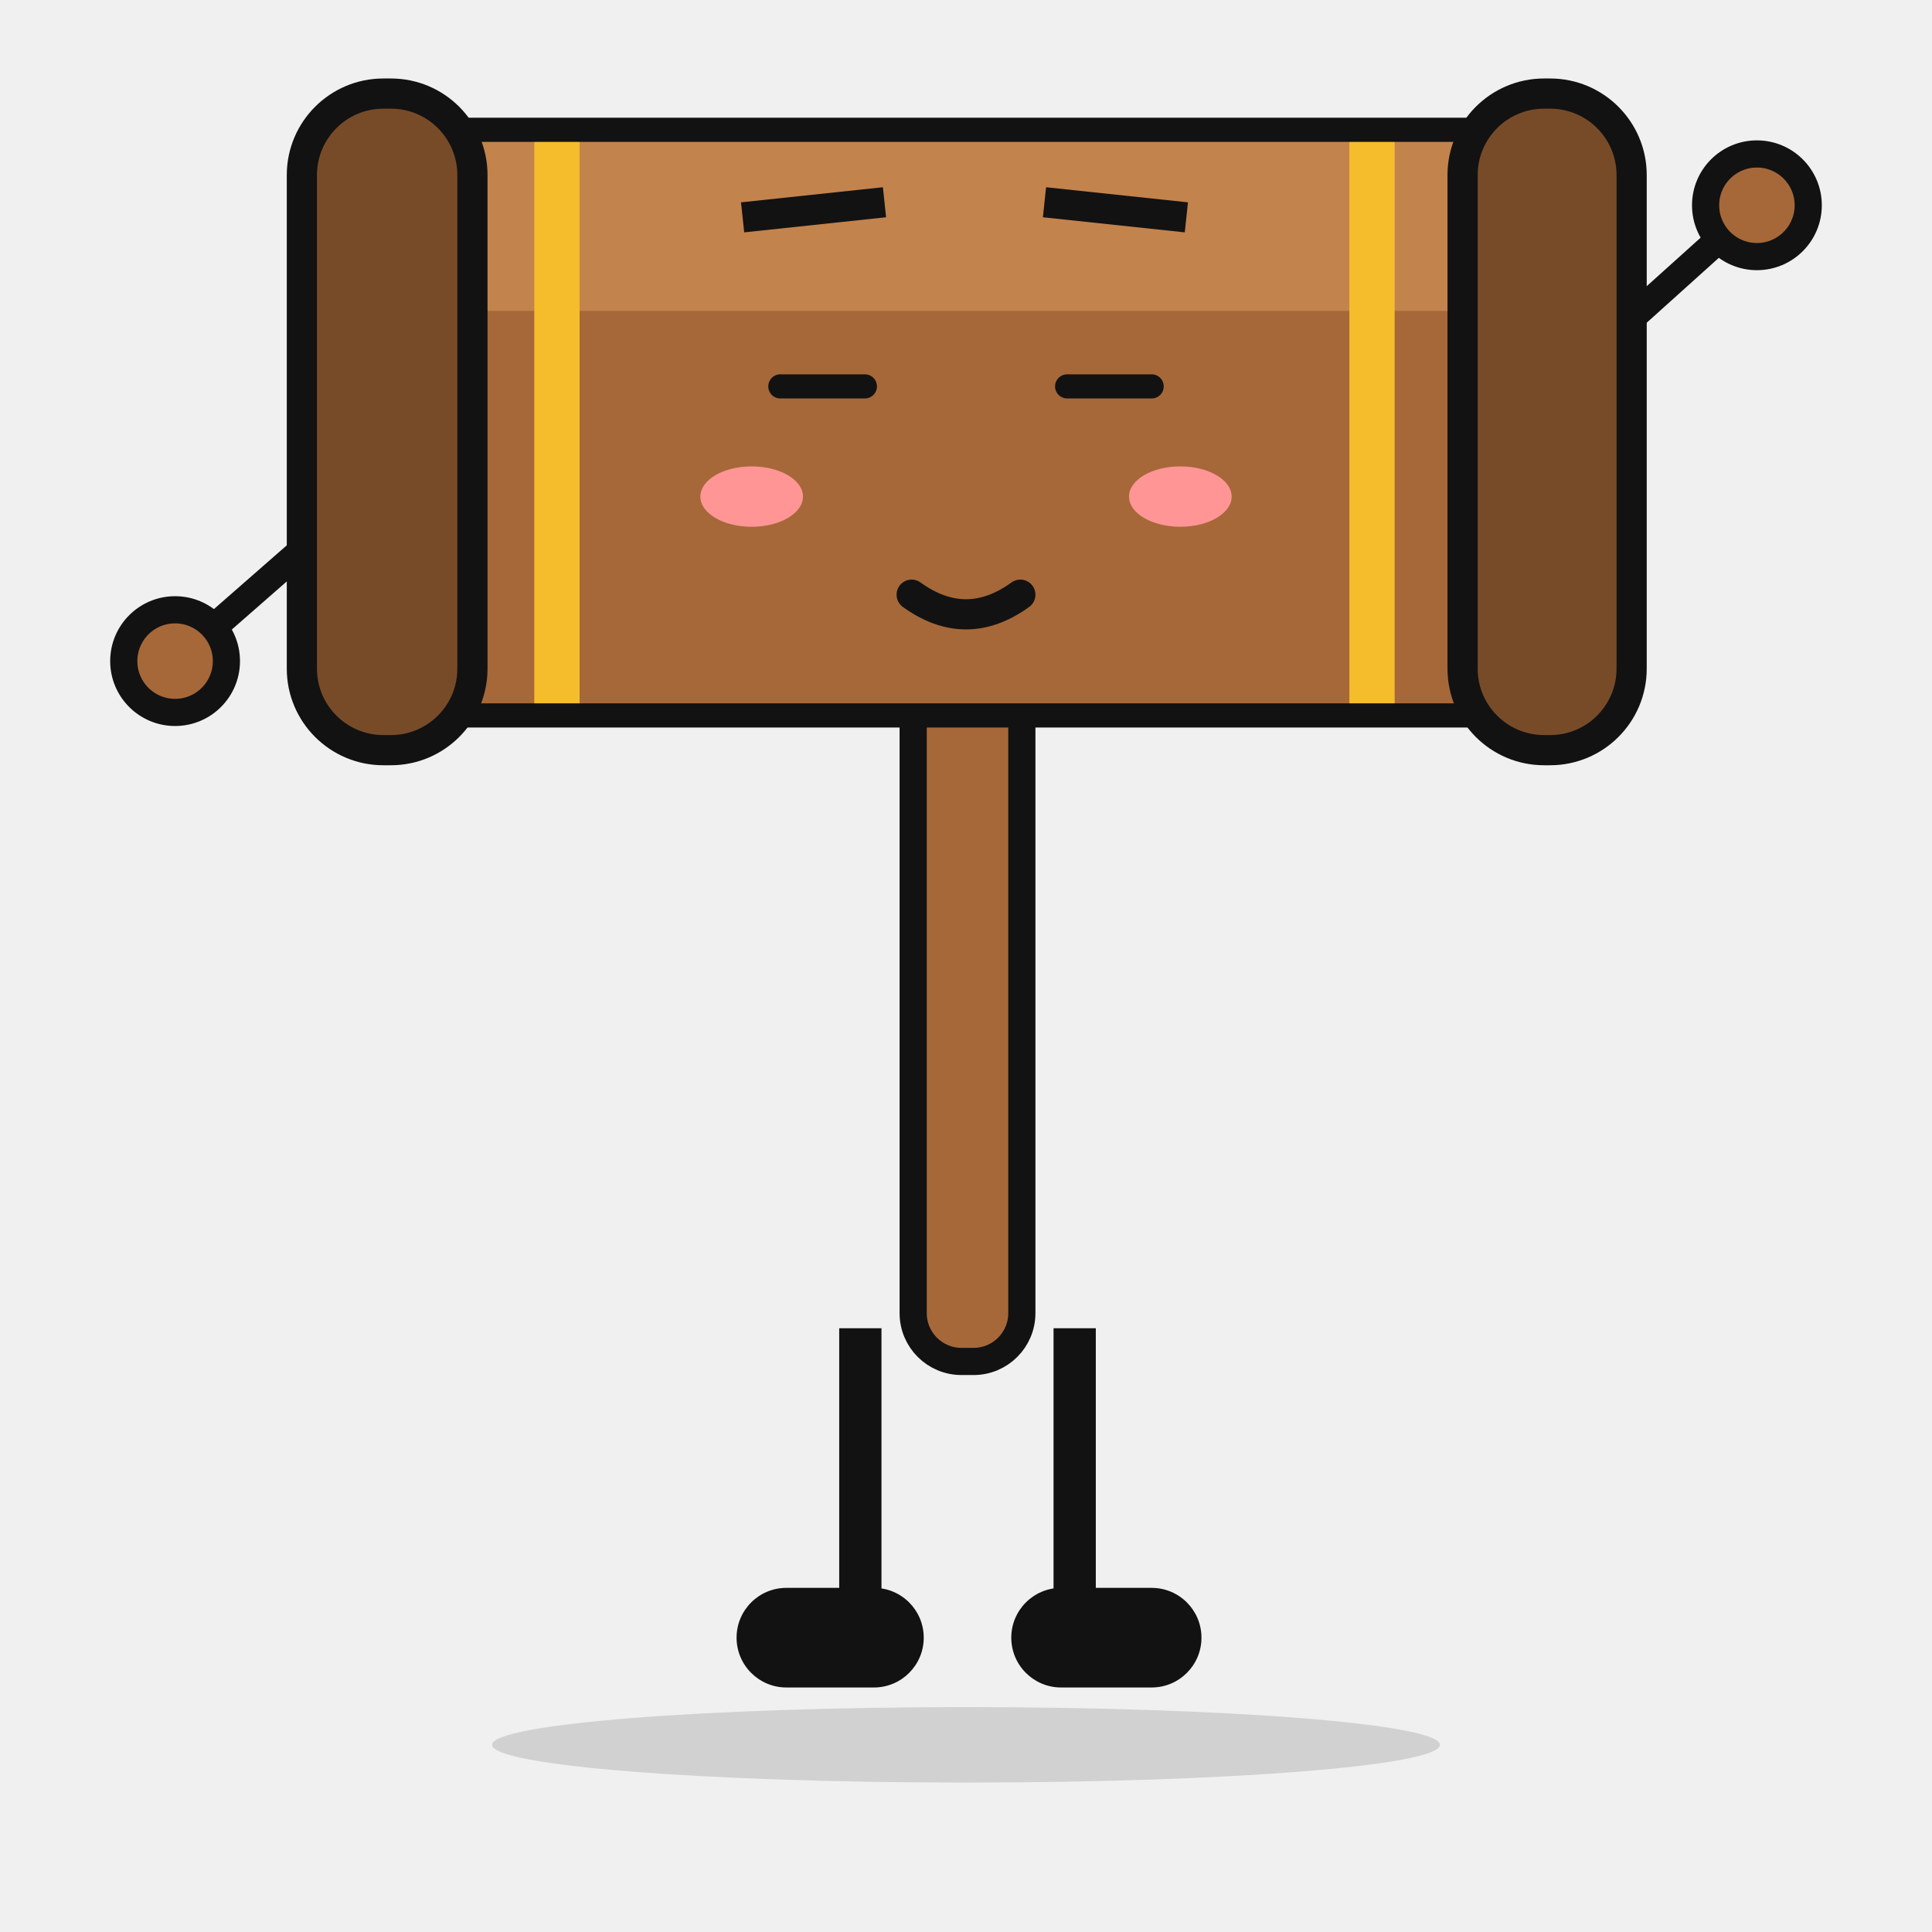
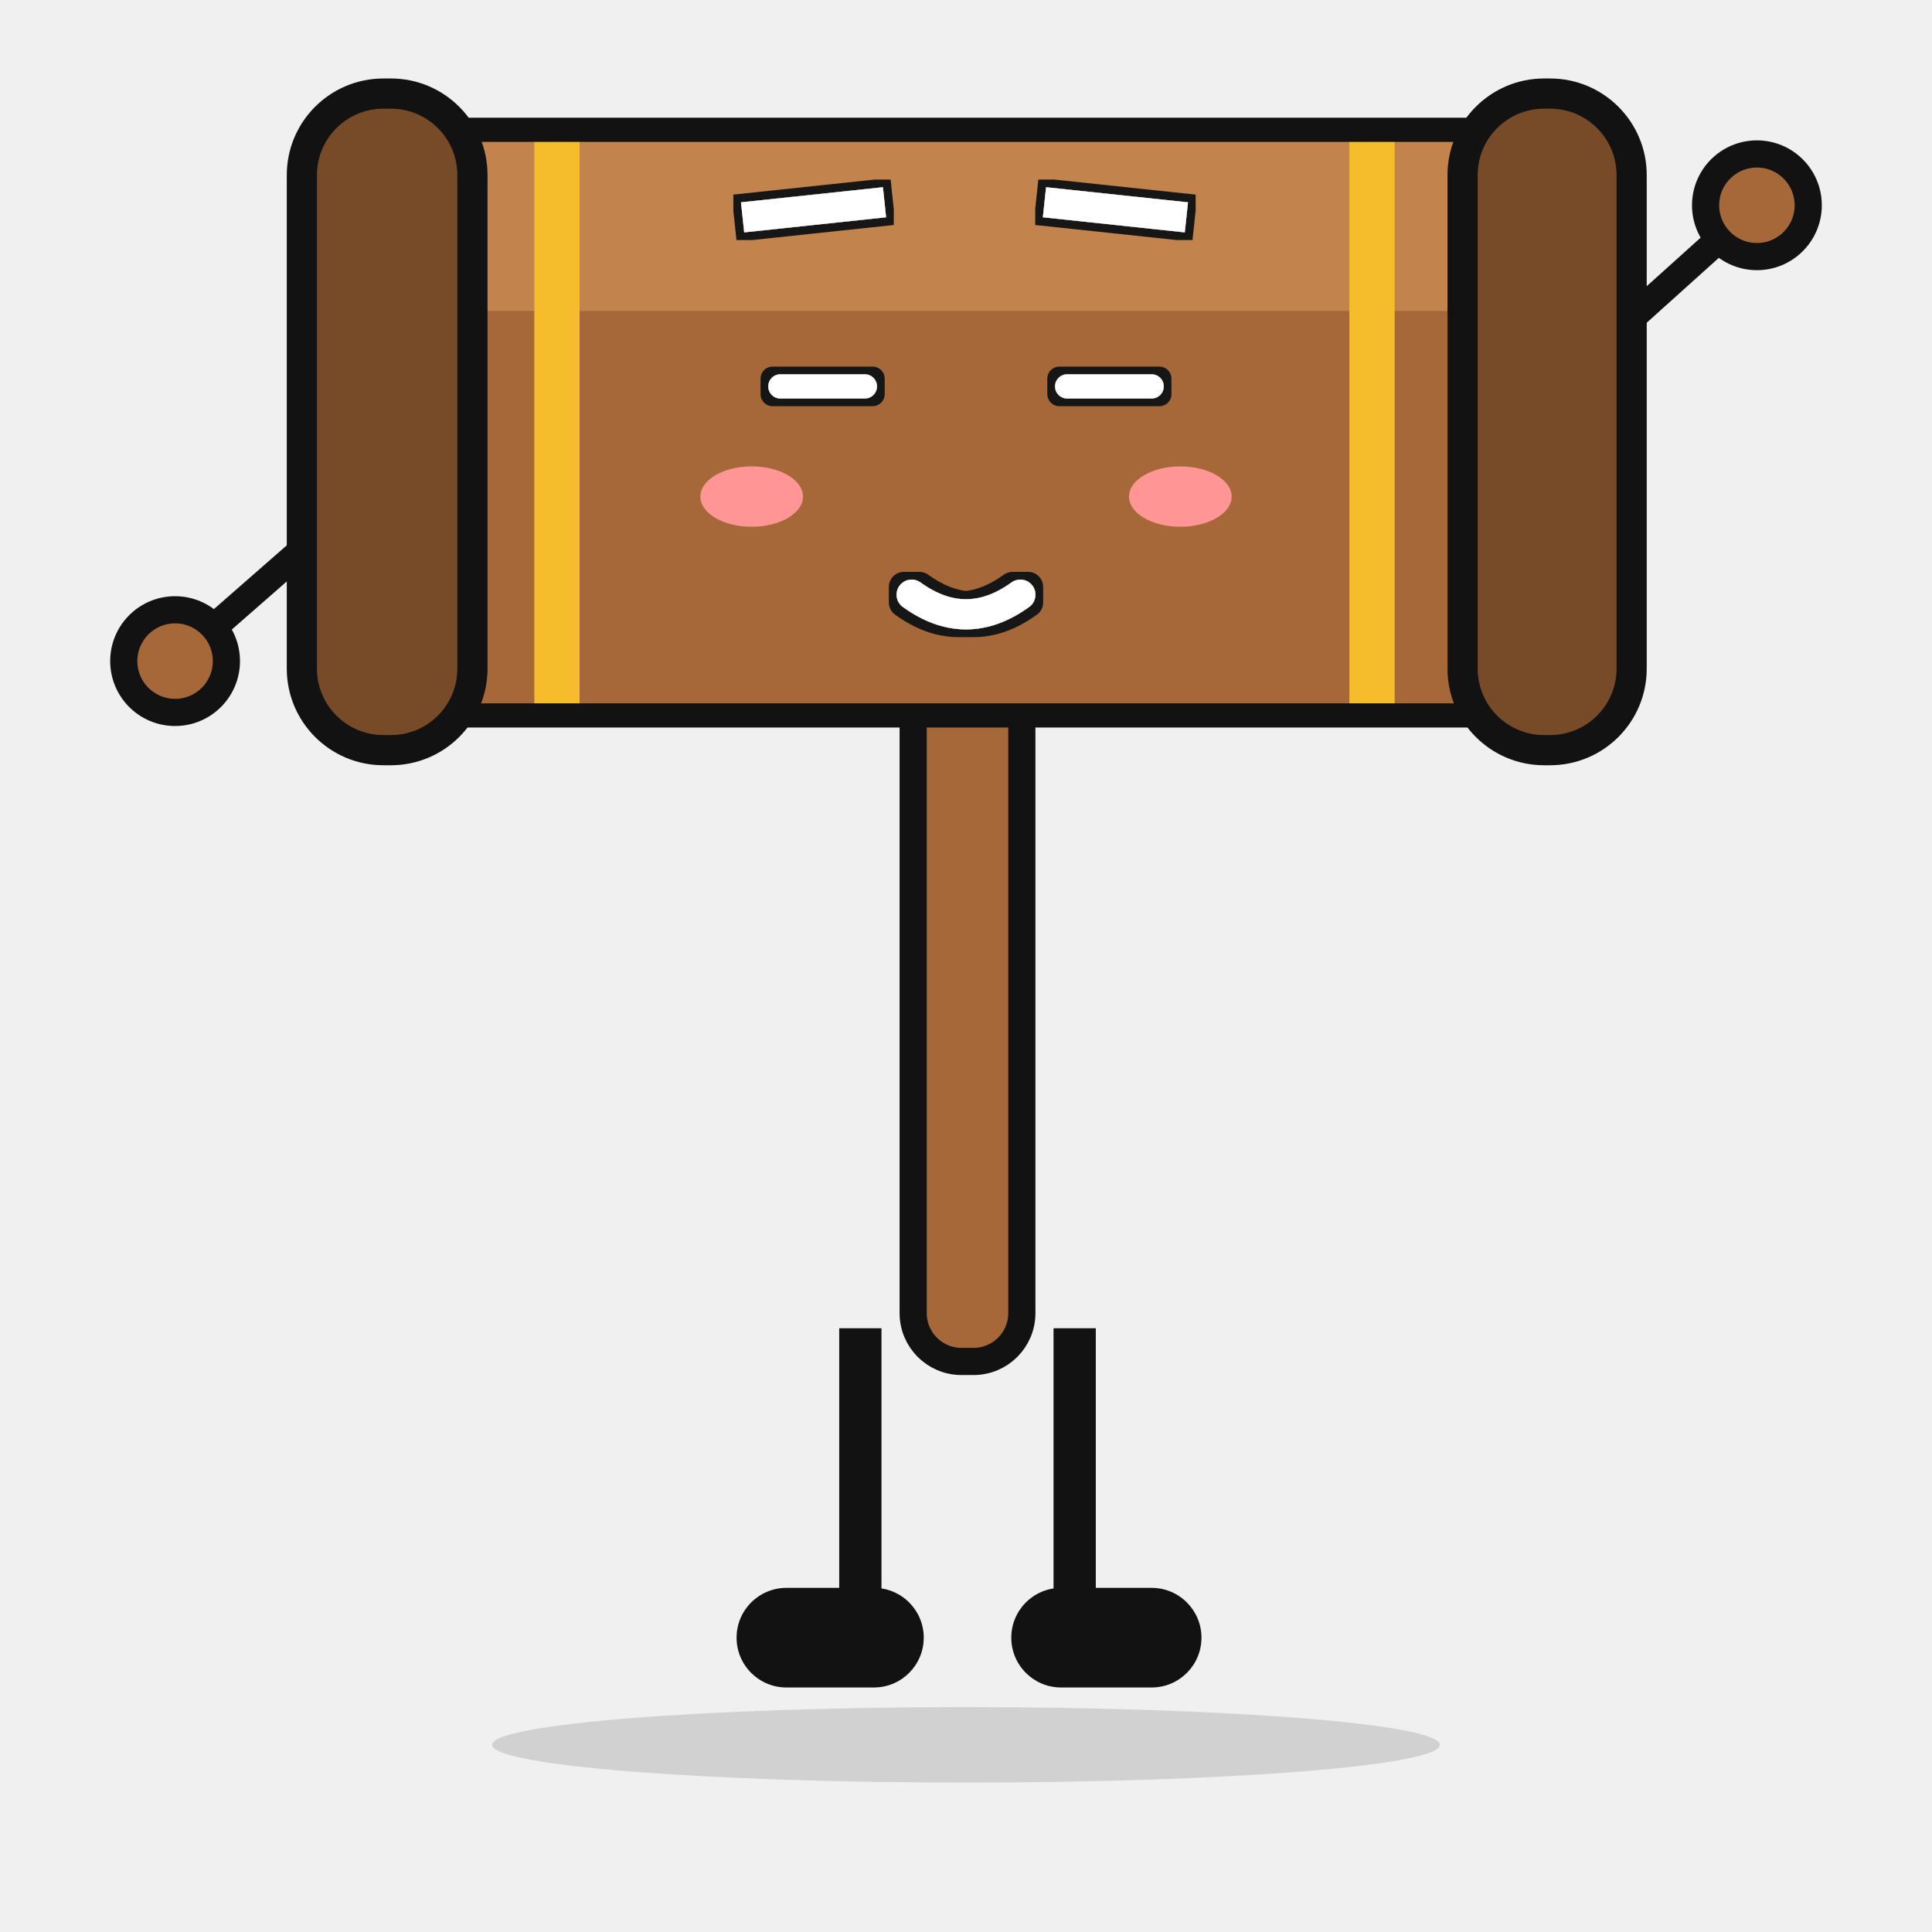
<svg xmlns="http://www.w3.org/2000/svg" viewBox="0 0 640 640" width="640" height="640">
+   <defs>
+     <filter id="kontur" x="-20%" y="-20%" width="140%" height="140%">
+       <feMorphology in="SourceAlpha" operator="dilate" radius="3.5" result="d" />
+       <feFlood flood-color="#121212" />
+       <feComposite in2="d" operator="in" result="o" />
+       <feMerge>
+         <feMergeNode in="o" />
+         <feMergeNode in="SourceGraphic" />
+       </feMerge>
+     </filter>
+   </defs>
  <ellipse id="shadow" cx="320" cy="578" rx="157" ry="12.5" fill="#000" opacity=".13" />
  <g id="legs">
    <rect x="278" y="440" width="14" height="92" fill="#121212" />
    <rect x="349" y="440" width="14" height="92" fill="#121212" />
    <rect x="244" y="526" width="62" height="33" rx="16.5" fill="#121212" />
    <rect x="335" y="526" width="63" height="33" rx="16.5" fill="#121212" />
  </g>
  <rect id="handle" x="302.5" y="225" width="36" height="226" rx="16" fill="#A66839" stroke="#121212" stroke-width="9" stroke-linejoin="round" stroke-linecap="round" />
  <g id="arm-l">
    <path d="M98 184 L58 219" stroke="#121212" stroke-width="9" stroke-linecap="round" />
    <circle cx="58" cy="219" r="17" fill="#A66839" stroke="#121212" stroke-width="9" stroke-linejoin="round" stroke-linecap="round" />
  </g>
  <g id="arm-r">
    <path d="M542 104 L582 68" stroke="#121212" stroke-width="9" stroke-linecap="round" />
    <circle cx="582" cy="68" r="17" fill="#A66839" stroke="#121212" stroke-width="9" stroke-linejoin="round" stroke-linecap="round" />
  </g>
  <g id="head">
    <rect x="140" y="43" width="360" height="194" fill="#A66839" />
    <rect x="140" y="43" width="360" height="60" fill="#C3834C" />
    <rect x="177" y="43" width="15" height="194" fill="#F5BD2C" />
    <rect x="447" y="43" width="15" height="194" fill="#F5BD2C" />
    <rect x="140" y="43" width="360" height="194" fill="none" stroke="#121212" stroke-width="8" stroke-linejoin="round" stroke-linecap="round" />
    <rect x="100" y="31" width="56.5" height="217.5" rx="27" fill="#784B28" stroke="#121212" stroke-width="10" stroke-linejoin="round" stroke-linecap="round" />
    <rect x="484.5" y="31" width="56" height="217.5" rx="27" fill="#784B28" stroke="#121212" stroke-width="10" stroke-linejoin="round" stroke-linecap="round" />
  </g>
  <g id="cheeks">
    <ellipse cx="249" cy="164.5" rx="17" ry="10" fill="#FF9595" />
    <ellipse cx="391" cy="164.5" rx="17" ry="10" fill="#FF9595" />
  </g>
-   <g id="brows" stroke="#121212" stroke-width="10" stroke-linecap="butt">
-     <path d="M246 72 L293 67" />
-     <path d="M346 67 L393 72" />
-   </g>
-   <g id="eyes">
-     <path d="M258.5 128 H286.5" stroke="#121212" stroke-width="8" stroke-linecap="round" />
-     <path d="M353.5 128 H381.5" stroke="#121212" stroke-width="8" stroke-linecap="round" />
-   </g>
-   <g id="mouth">
-     <path d="M302 197 Q320 210 338 197" fill="none" stroke="#121212" stroke-width="10" stroke-linecap="round" />
+   <g id="face" filter="url(#kontur)">
+     <g id="brows" stroke="#FFFFFF" stroke-width="10" stroke-linecap="butt">
+       <path d="M246 72 L293 67" />
+       <path d="M346 67 L393 72" />
+     </g>
+     <g id="eyes">
+       <path d="M258.5 128 H286.5" stroke="#FFFFFF" stroke-width="8" stroke-linecap="round" />
+       <path d="M353.5 128 H381.5" stroke="#FFFFFF" stroke-width="8" stroke-linecap="round" />
+     </g>
+     <g id="mouth">
+       <path d="M302 197 Q320 210 338 197" fill="none" stroke="#FFFFFF" stroke-width="10" stroke-linecap="round" />
+     </g>
  </g>
</svg>
